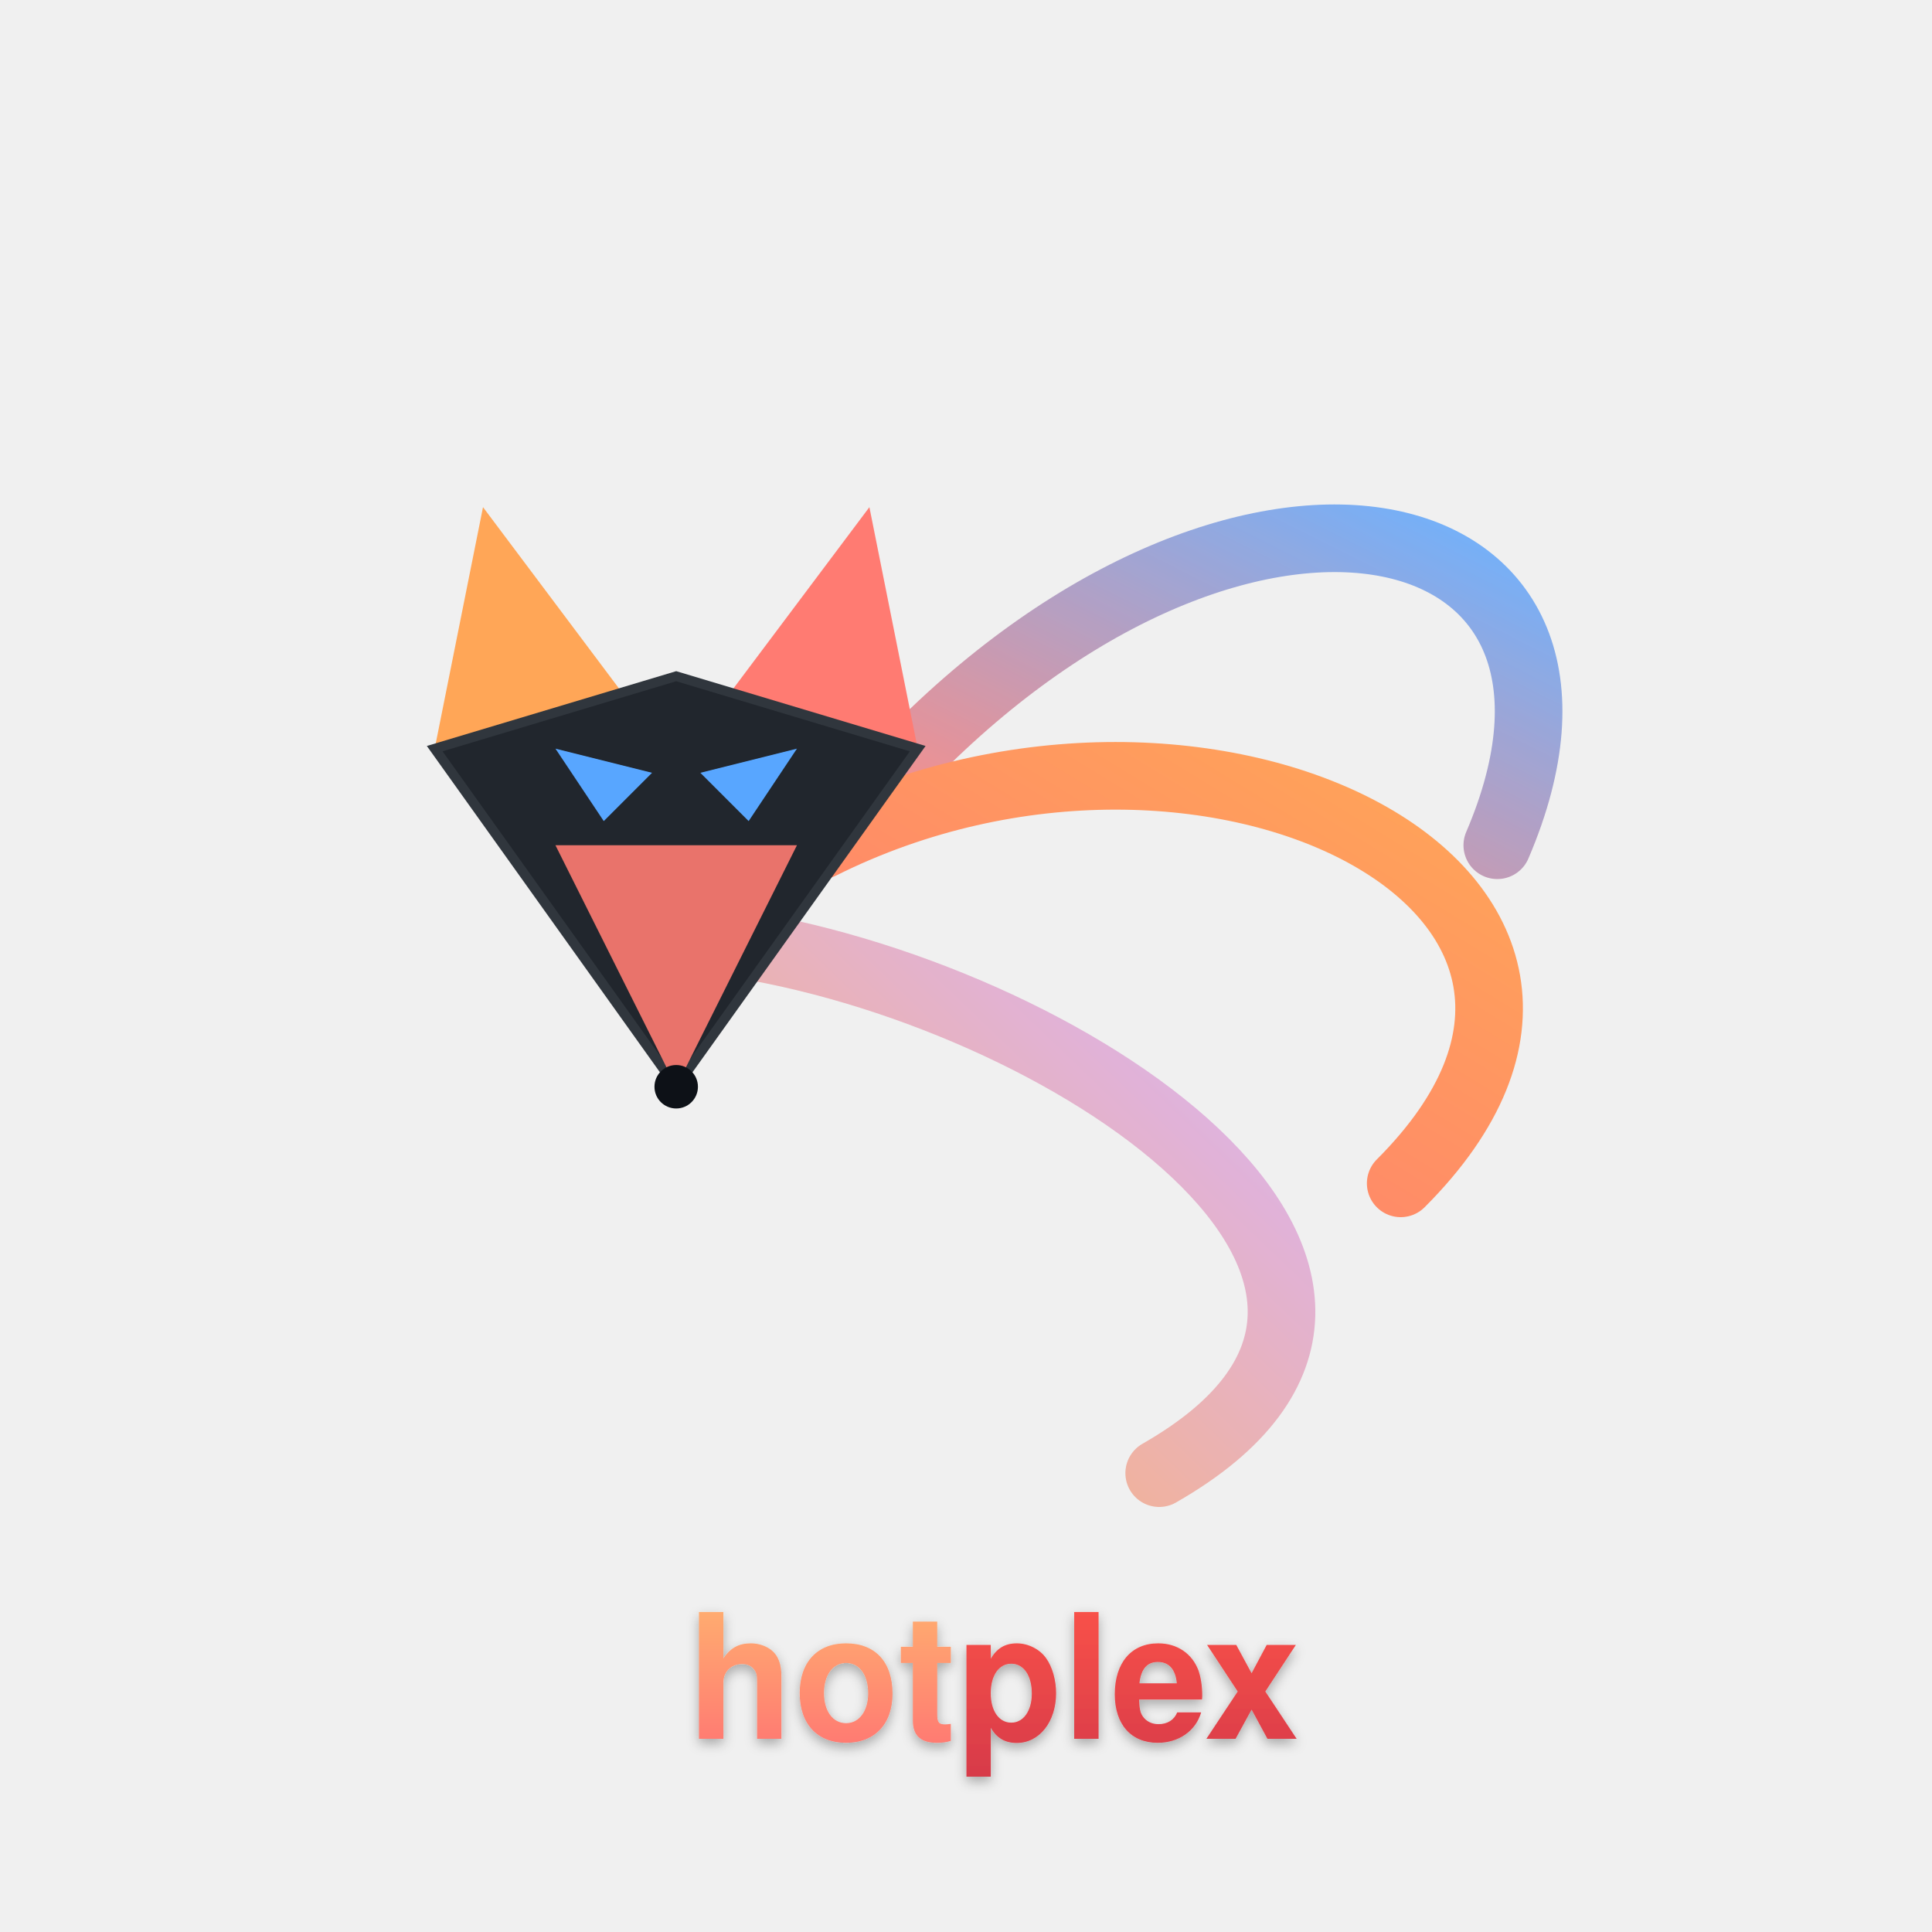
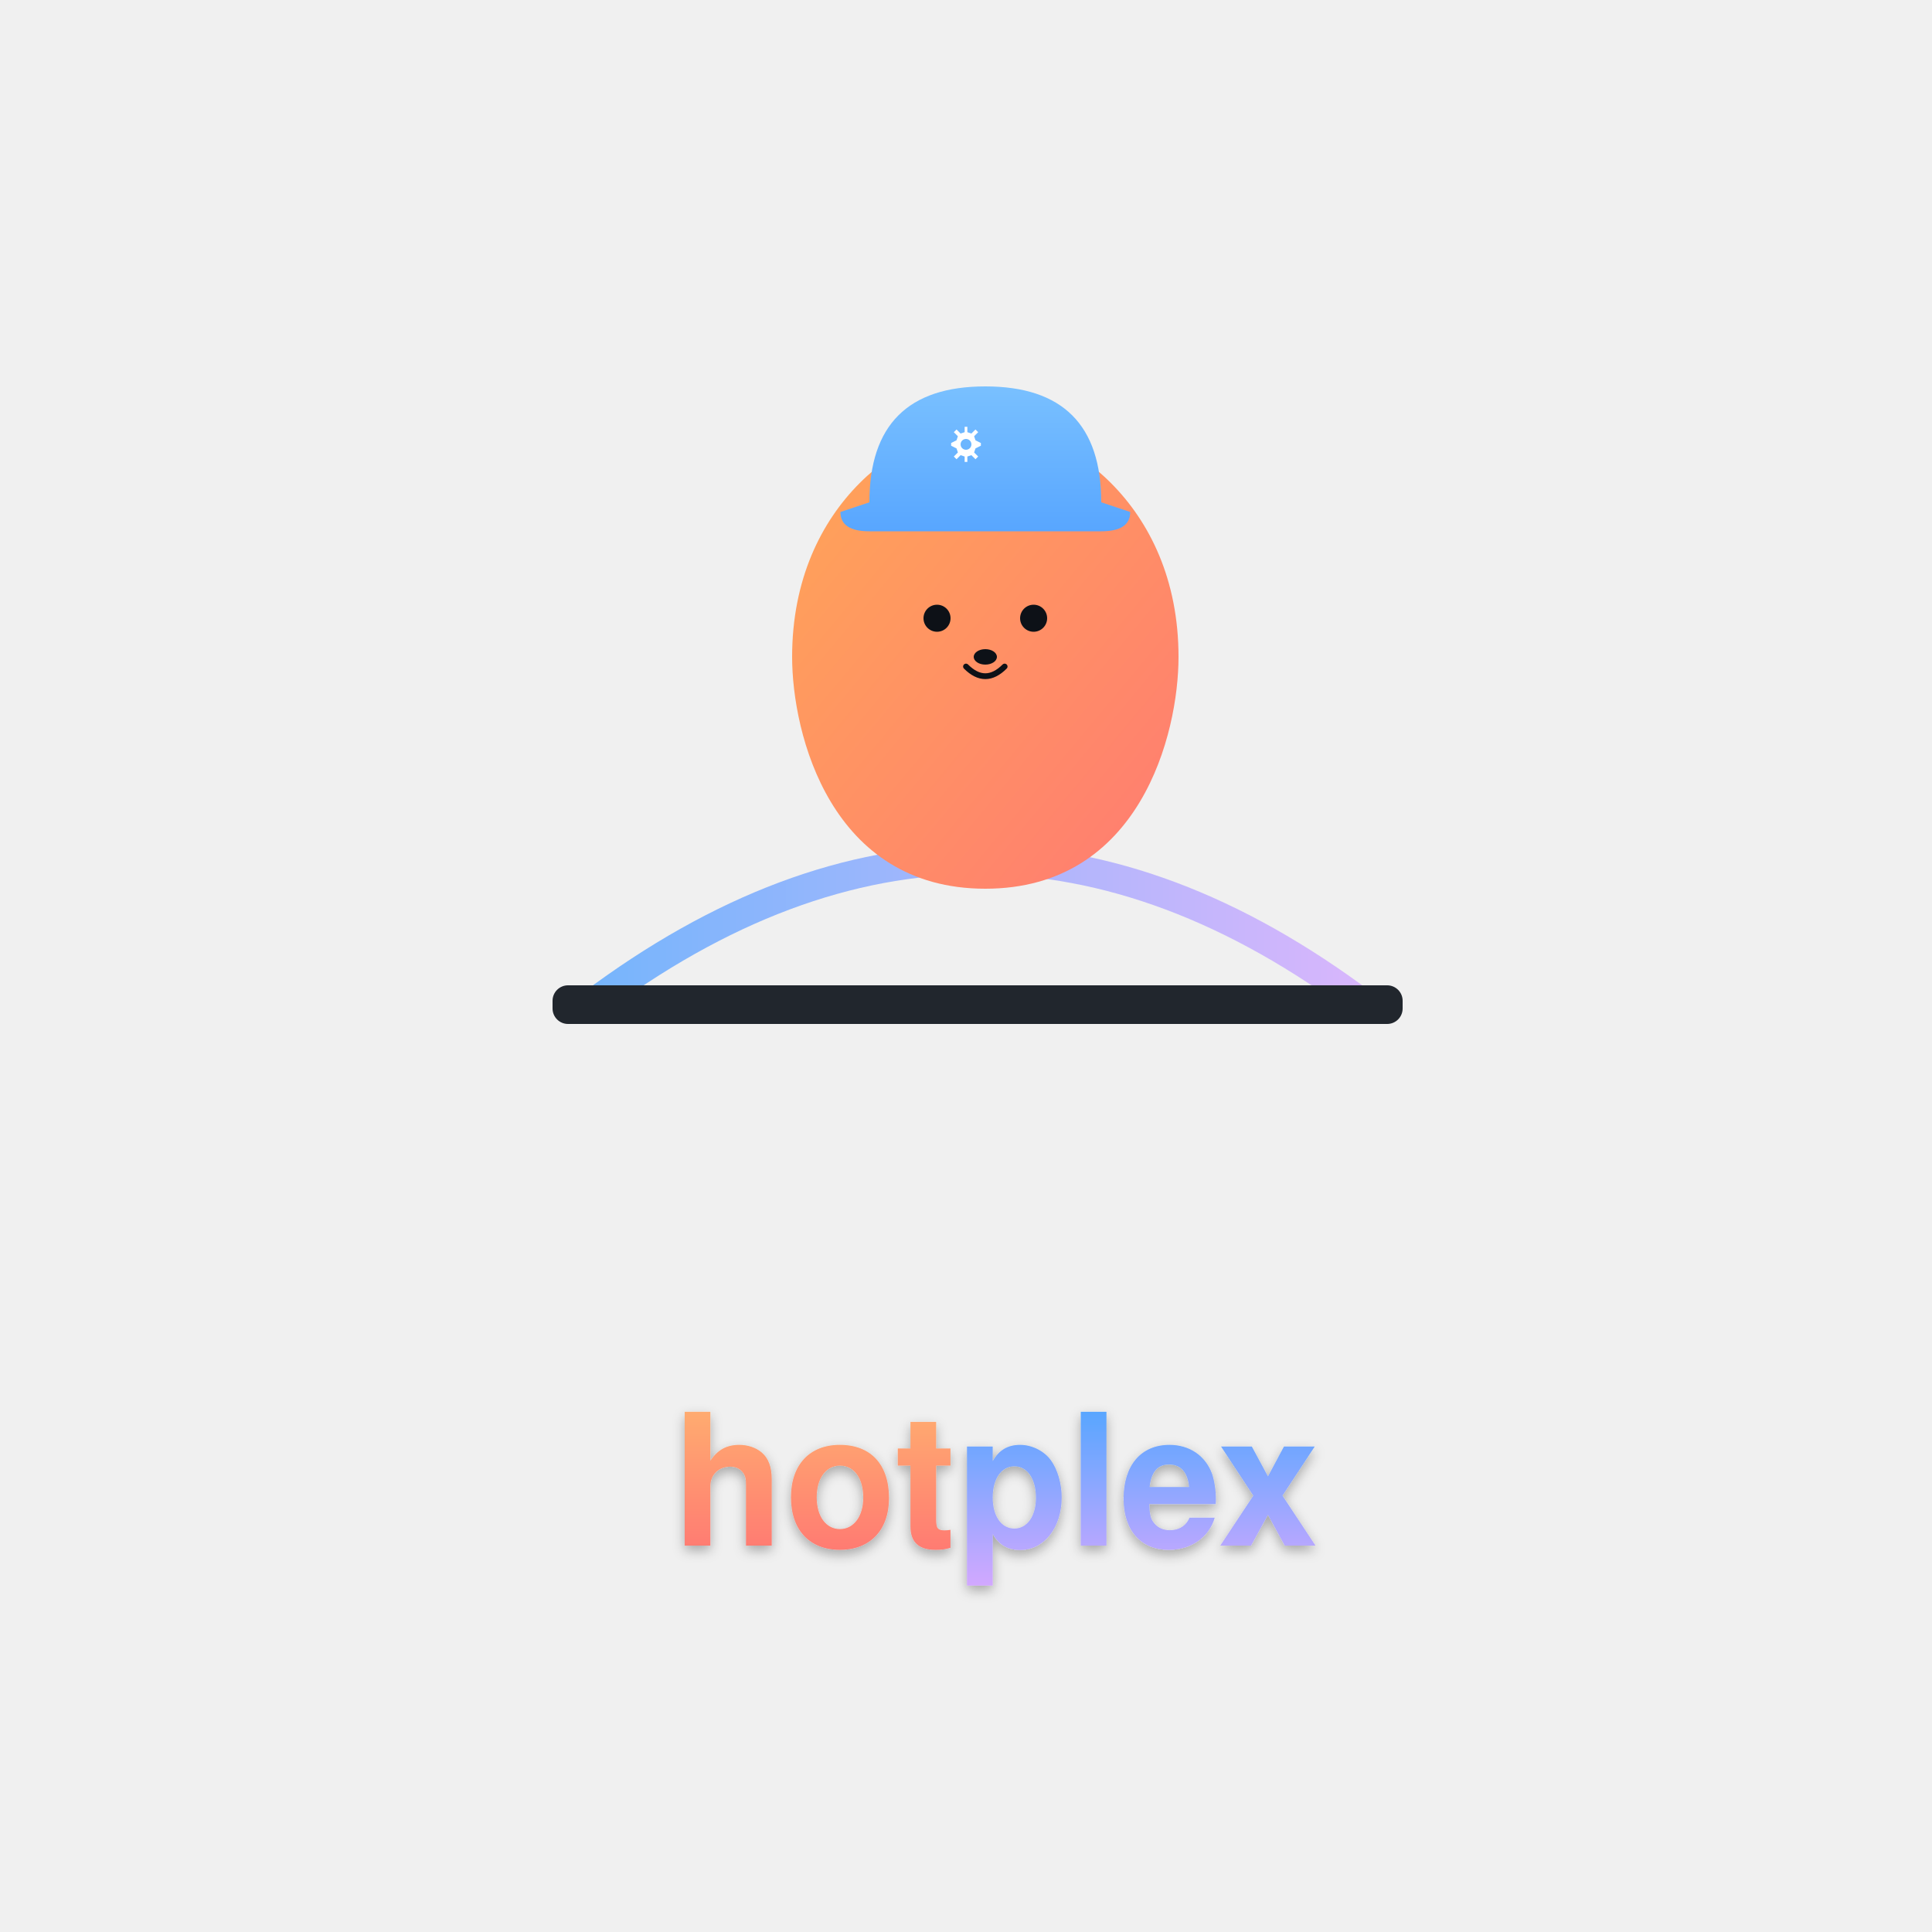
<svg xmlns="http://www.w3.org/2000/svg" viewBox="0 0 400 400" width="100%" height="100%">
  <defs>
-     <linearGradient id="tail-stream-1" x1="0%" y1="100%" x2="100%" y2="0%">
-       <stop offset="0%" stop-color="#FF7B72" />
-       <stop offset="100%" stop-color="#FFA657" />
+     <linearGradient id="body-grad" x1="0%" y1="0%" x2="100%" y2="100%">
+       <stop offset="0%" stop-color="#FFA657" />
+       <stop offset="100%" stop-color="#FF7B72" />
    </linearGradient>
-     <linearGradient id="tail-stream-2" x1="0%" y1="100%" x2="100%" y2="0%">
-       <stop offset="0%" stop-color="#FFA657" />
+     <linearGradient id="bridge-grad" x1="0%" y1="0%" x2="100%" y2="0%">
+       <stop offset="0%" stop-color="#58A6FF" />
      <stop offset="100%" stop-color="#D2A8FF" />
    </linearGradient>
-     <linearGradient id="tail-stream-3" x1="0%" y1="100%" x2="100%" y2="0%">
-       <stop offset="0%" stop-color="#FF7B72" />
+     <linearGradient id="hat-grad" x1="0%" y1="0%" x2="0%" y2="100%">
+       <stop offset="0%" stop-color="#79C0FF" />
      <stop offset="100%" stop-color="#58A6FF" />
    </linearGradient>
    <linearGradient id="text-hot-grad" x1="0%" y1="0%" x2="0%" y2="100%">
      <stop offset="0%" stop-color="#FFAB70" />
      <stop offset="100%" stop-color="#FF7B72" />
    </linearGradient>
    <linearGradient id="text-plex-grad" x1="0%" y1="0%" x2="0%" y2="100%">
-       <stop offset="0%" stop-color="#F85149" />
-       <stop offset="100%" stop-color="#D73A49" />
+       <stop offset="0%" stop-color="#58A6FF" />
+       <stop offset="100%" stop-color="#D2A8FF" />
    </linearGradient>
    <filter id="text-shadow" x="-20%" y="-20%" width="140%" height="140%">
      <feGaussianBlur in="SourceAlpha" stdDeviation="1.2" />
      <feOffset dx="0" dy="1" result="offsetblur" />
      <feComponentTransfer>
        <feFuncA type="linear" slope="0.3" />
      </feComponentTransfer>
      <feMerge>
        <feMergeNode />
        <feMergeNode in="SourceGraphic" />
      </feMerge>
    </filter>
    <style>
-       @keyframes eyePulse {
-         0%, 100% { filter: url(#eye-glow) brightness(1); opacity: 0.8; }
-         50% { filter: url(#eye-glow) brightness(1.5); opacity: 1; }
+       @keyframes gearRotate {
+         from { transform: rotate(0deg); }
+         to { transform: rotate(360deg); }
      }
-       @keyframes textShimmer {
-         0%, 100% { filter: url(#text-shadow) brightness(1); }
-         50% { filter: url(#text-shadow) brightness(1.1); }
-       }
-       .fox-eye {
-         animation: eyePulse 2.5s infinite ease-in-out;
+       .gear-anim {
+         transform-origin: center;
+         animation: gearRotate 10s infinite linear;
      }
      .hotplex-text {
-         animation: textShimmer 3s infinite ease-in-out;
+         font-family: -apple-system, BlinkMacSystemFont, 'Segoe UI', Helvetica, sans-serif;
+         font-size: 38px;
+         font-weight: 900;
+         filter: url(#text-shadow);
      }
    </style>
  </defs>
-   <g transform="translate(0, -25)">
-     <g fill="none" stroke-width="14" stroke-linecap="round" filter="url(#glow)">
-       <path d="M 190 180 C 260 110, 340 130, 310 200" stroke="url(#tail-stream-3)" opacity="0.85" />
-       <path d="M 170 200 C 250 160, 350 210, 290 270" stroke="url(#tail-stream-1)" />
-       <path d="M 150 220 C 220 230, 310 290, 240 330" stroke="url(#tail-stream-2)" opacity="0.85" />
+   <g transform="translate(100, 40) scale(0.4)">
+     <g id="bridge" transform="translate(56, 320)">
+       <path d="M 0 100 Q 200 -50 400 100" fill="none" stroke="url(#bridge-grad)" stroke-width="15" stroke-linecap="round" opacity="0.8" />
+       <rect x="-20" y="90" width="440" height="20" rx="8" fill="#21262D" />
    </g>
-     <g transform="translate(70, 130)">
-       <polygon points="30,0 60,40 20,50" fill="#FFA657" />
-       <polygon points="110,0 120,50 80,40" fill="#FF7B72" />
-       <polygon points="20,50 70,120 120,50 70,35" fill="#21262D" stroke="#30363D" stroke-width="2" />
-       <polygon points="70,120 45,70 95,70" fill="#FF7B72" opacity="0.9" />
-       <polygon points="75,55 95,50 85,65" fill="#58A6FF" class="fox-eye" />
-       <polygon points="65,55 45,50 55,65" fill="#58A6FF" class="fox-eye" />
-       <circle cx="70" cy="120" r="4.5" fill="#0D1117" />
+     <g transform="translate(140, 80)">
+       <path d="M 120 280 C 40 280, 20 200, 20 160 C 20 80, 80 40, 120 40 C 160 40, 220 80, 220 160 C 220 200, 200 280, 120 280" fill="url(#body-grad)" />
+       <g transform="translate(70, 100)">
+         <circle cx="25" cy="40" r="7" fill="#0D1117" />
+         <circle cx="75" cy="40" r="7" fill="#0D1117" />
+         <path d="M 40 65 Q 50 75 60 65" fill="none" stroke="#0D1117" stroke-width="3" stroke-linecap="round" />
+         <ellipse cx="50" cy="60" rx="6" ry="4" fill="#0D1117" />
+       </g>
+       <g transform="translate(50, 10)">
+         <path d="M 10 70 Q 10 10, 70 10 Q 130 10, 130 70 L 145 75 Q 145 85, 130 85 L 10 85 Q -5 85 -5 75 L 10 70" fill="url(#hat-grad)" />
+         <g transform="translate(60, 40) scale(0.7)" fill="white" class="gear-anim">
+           <path d="M10,0 L12,0 L12,4 L15,5 L18,2 L20,4 L17,7 L18,10 L22,12 L22,14 L18,16 L17,19 L20,22 L18,24 L15,21 L12,22 L12,26 L10,26 L10,22 L7,21 L4,24 L2,22 L5,19 L4,16 L0,14 L0,12 L4,10 L5,7 L2,4 L4,2 L7,5 L10,4 Z M11,9 A4,4 0 1,0 11,17 A4,4 0 1,0 11,9 Z" transform="translate(-11,-13)" />
+         </g>
+       </g>
    </g>
  </g>
-   <g font-family="-apple-system, BlinkMacSystemFont, 'Segoe UI', Helvetica, sans-serif" font-size="36" font-weight="900" class="hotplex-text" filter="url(#text-shadow)">
-     <text x="198" y="360" text-anchor="end" fill="url(#text-hot-grad)">hot</text>
-     <text x="198" y="360" text-anchor="start" fill="url(#text-plex-grad)">plex</text>
+   <g class="hotplex-text">
+     <text x="198" y="320" text-anchor="end" fill="url(#text-hot-grad)">hot</text>
+     <text x="198" y="320" text-anchor="start" fill="url(#text-plex-grad)">plex</text>
  </g>
</svg>
